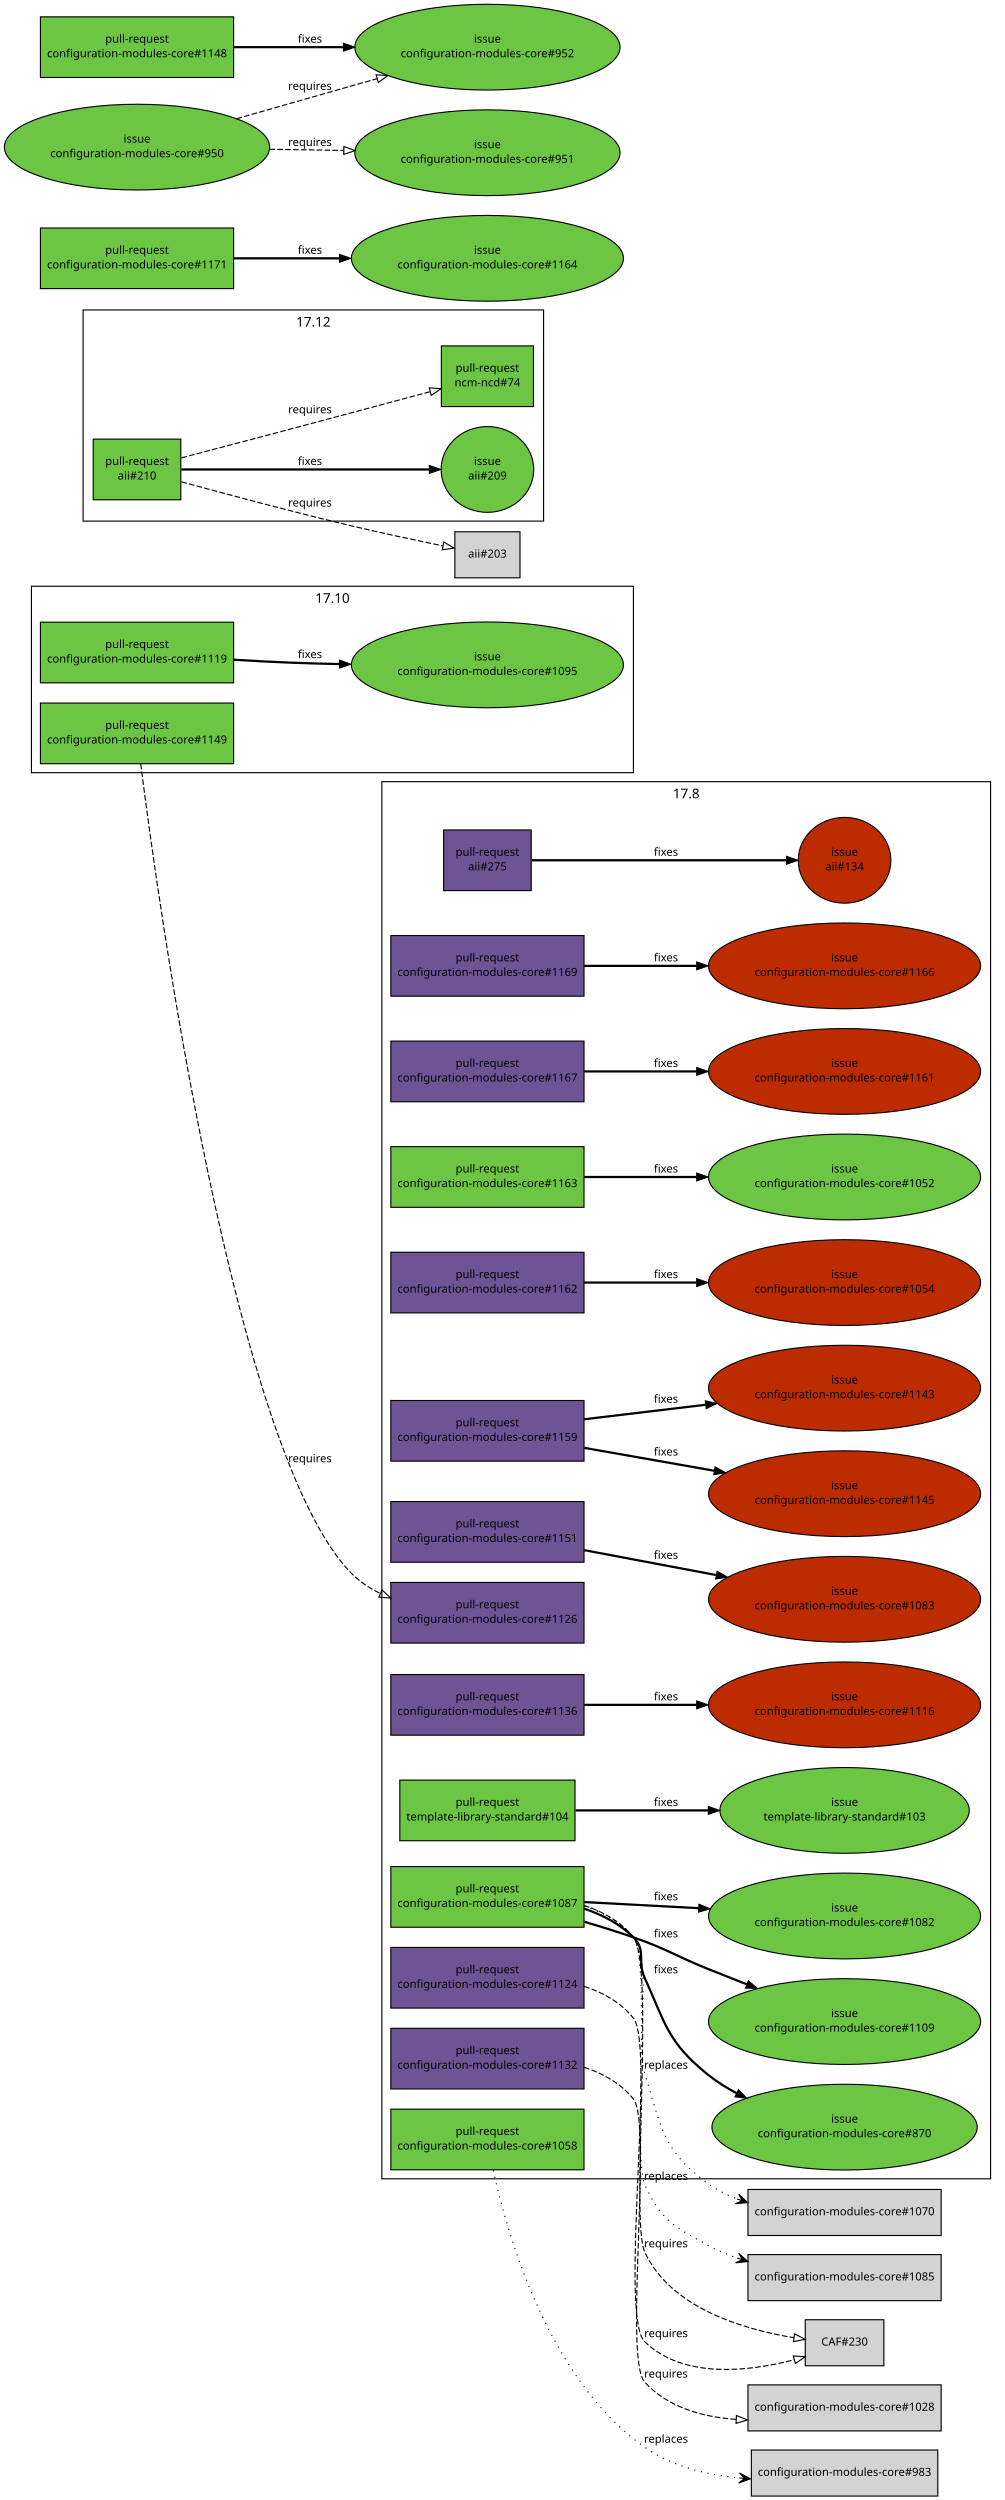
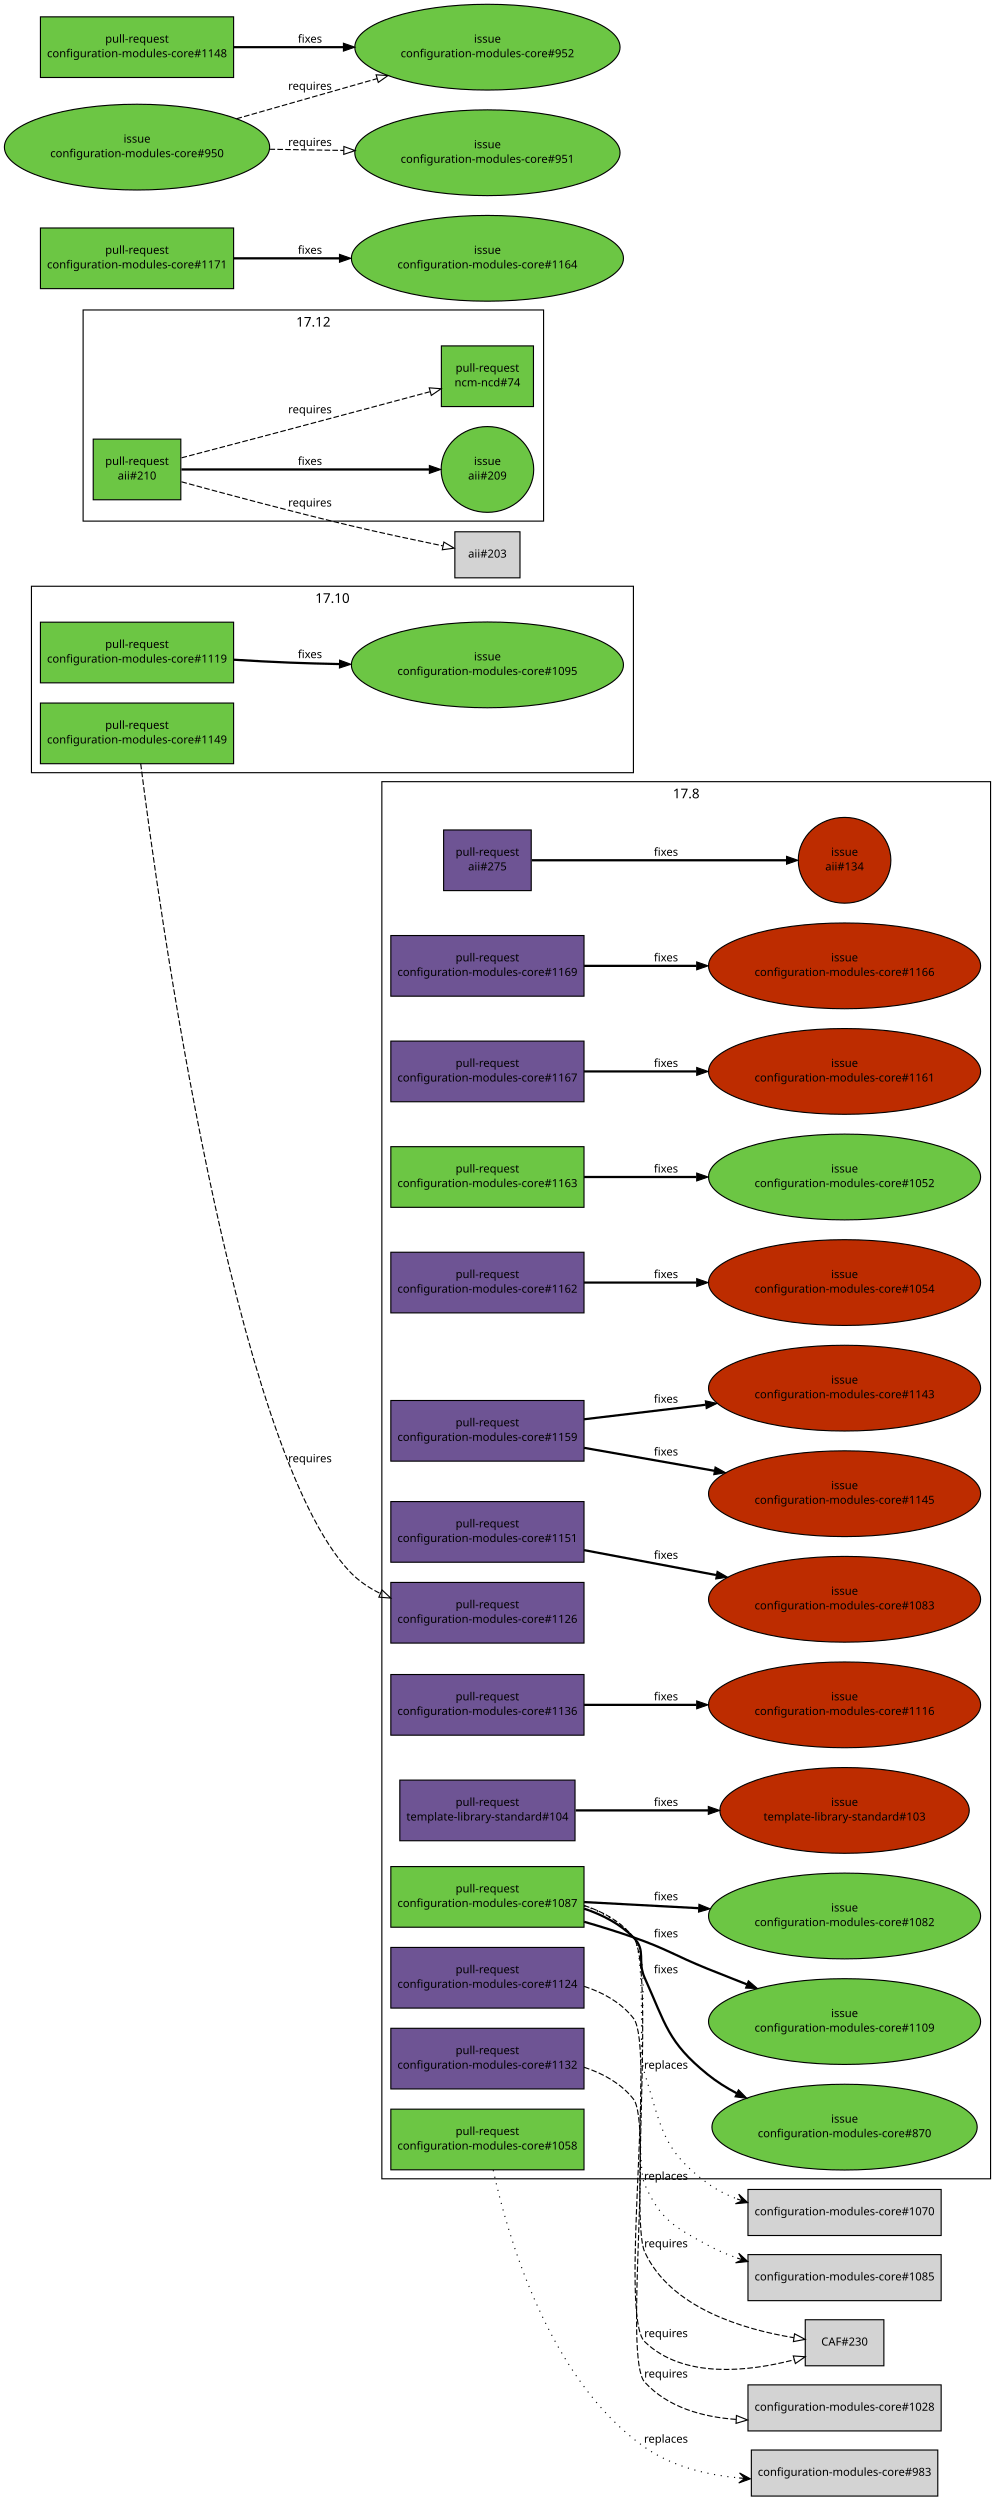
<svg xmlns="http://www.w3.org/2000/svg" xmlns:xlink="http://www.w3.org/1999/xlink" width="894pt" height="2226pt" viewBox="0.00 0.00 894.00 2226.00">
  <g id="graph1" class="graph" transform="scale(1 1) rotate(0) translate(4 2222)">
    <polygon fill="white" stroke="white" points="-4,5 -4,-2222 891,-2222 891,5 -4,5" />
    <g id="graph2" class="cluster">
      <polygon fill="none" stroke="black" points="24,-1534 24,-1700 560,-1700 560,-1534 24,-1534" />
      <text text-anchor="middle" x="292" y="-1685.2" font-family="Sans" font-size="12.00">17.10</text>
    </g>
    <g id="graph3" class="cluster">
      <polygon fill="none" stroke="black" points="336,-282 336,-1526 878,-1526 878,-282 336,-282" />
      <text text-anchor="middle" x="607" y="-1511.2" font-family="Sans" font-size="12.00">17.8</text>
    </g>
    <g id="graph5" class="cluster">
      <polygon fill="none" stroke="black" points="70,-1758 70,-1946 480,-1946 480,-1758 70,-1758" />
      <text text-anchor="middle" x="275" y="-1931.2" font-family="Sans" font-size="12.00">17.12</text>
    </g>
    <g id="node1" class="node">
      <a xlink:href="https://github.com/quattor/aii/pull/275" xlink:title="remove aii-freeipa, deprecated by ncm-freeipa AII support" target="_parent">
        <polygon fill="#6e5494" stroke="black" points="469,-1483 391,-1483 391,-1429 469,-1429 469,-1483" />
        <text text-anchor="middle" x="430" y="-1460" font-family="Sans" font-size="10.00">pull-request</text>
        <text text-anchor="middle" x="430" y="-1447" font-family="Sans" font-size="10.00">aii#275</text>
      </a>
    </g>
    <g id="node3" class="node">
      <a xlink:href="https://github.com/quattor/aii/issues/134" xlink:title="Missing freeipa.pm in AII RPM" target="_parent">
        <ellipse fill="#bd2c00" stroke="black" cx="748" cy="-1456" rx="41.217" ry="38.184" />
        <text text-anchor="middle" x="748" y="-1460" font-family="Sans" font-size="10.00">issue</text>
        <text text-anchor="middle" x="748" y="-1447" font-family="Sans" font-size="10.00">aii#134</text>
      </a>
    </g>
    <g id="edge2" class="edge">
      <path fill="none" stroke="black" stroke-width="2" d="M469.632,-1456C526.883,-1456 632.79,-1456 696.177,-1456" />
      <polygon fill="black" stroke="black" points="696.352,-1459.5 706.352,-1456 696.352,-1452.5 696.352,-1459.5" />
      <text text-anchor="middle" x="589" y="-1460" font-family="Sans" font-size="10.00">fixes</text>
    </g>
    <g id="node4" class="node">
      <a xlink:href="https://github.com/quattor/aii/pull/210" xlink:title="Shellfe: support active config for plugins" target="_parent">
        <polygon fill="#6cc644" stroke="black" points="157,-1831 79,-1831 79,-1777 157,-1777 157,-1831" />
        <text text-anchor="middle" x="118" y="-1808" font-family="Sans" font-size="10.00">pull-request</text>
        <text text-anchor="middle" x="118" y="-1795" font-family="Sans" font-size="10.00">aii#210</text>
      </a>
    </g>
    <g id="node6" class="node">
      <a xlink:href="https://github.com/quattor/aii/issues/209" xlink:title="support ACTIVE_CONFIG" target="_parent">
        <ellipse fill="#6cc644" stroke="black" cx="430" cy="-1804" rx="41.217" ry="38.184" />
        <text text-anchor="middle" x="430" y="-1808" font-family="Sans" font-size="10.00">issue</text>
        <text text-anchor="middle" x="430" y="-1795" font-family="Sans" font-size="10.00">aii#209</text>
      </a>
    </g>
    <g id="edge4" class="edge">
      <path fill="none" stroke="black" stroke-width="2" d="M157.515,-1804C213.473,-1804 315.887,-1804 377.971,-1804" />
      <polygon fill="black" stroke="black" points="378.324,-1807.5 388.324,-1804 378.324,-1800.5 378.324,-1807.5" />
      <text text-anchor="middle" x="272" y="-1808" font-family="Sans" font-size="10.00">fixes</text>
    </g>
    <g id="node8" class="node">
      <a xlink:href="https://github.com/quattor/ncm-ncd/pull/74" xlink:title="Set the current active config as an attribute to the component" target="_parent">
        <polygon fill="#6cc644" stroke="black" points="471,-1914 389,-1914 389,-1860 471,-1860 471,-1914" />
        <text text-anchor="middle" x="430" y="-1891" font-family="Sans" font-size="10.00">pull-request</text>
        <text text-anchor="middle" x="430" y="-1878" font-family="Sans" font-size="10.00">ncm-ncd#74</text>
      </a>
    </g>
    <g id="edge6" class="edge">
      <path fill="none" stroke="black" stroke-dasharray="5,2" d="M157.615,-1814.35C180.525,-1820.36 209.897,-1828.07 236,-1835 284.418,-1847.85 339.589,-1862.65 378.685,-1873.17" />
      <polygon fill="none" stroke="black" points="378.199,-1876.66 388.765,-1875.88 380.018,-1869.91 378.199,-1876.66" />
      <text text-anchor="middle" x="272" y="-1854" font-family="Sans" font-size="10.00">requires</text>
    </g>
    <g id="node10" class="node">
      <polygon fill="lightgrey" stroke="black" points="459,-1748.5 401,-1748.5 401,-1707.5 459,-1707.5 459,-1748.5" />
      <text text-anchor="middle" x="430" y="-1725.5" font-family="Sans" font-size="10.00">aii#203</text>
    </g>
    <g id="edge8" class="edge">
      <path fill="none" stroke="black" stroke-dasharray="5,2" d="M157.528,-1793.01C195.865,-1782.5 255.738,-1766.44 308,-1754 335.344,-1747.49 366.322,-1740.9 390.219,-1735.98" />
      <polygon fill="none" stroke="black" points="391.233,-1739.35 400.329,-1733.91 389.83,-1732.49 391.233,-1739.35" />
      <text text-anchor="middle" x="272" y="-1771" font-family="Sans" font-size="10.00">requires</text>
    </g>
    <g id="node11" class="node">
      <a xlink:href="https://github.com/quattor/configuration-modules-core/pull/1169" xlink:title="ncm-accounts: is_user_or_group function can be used without component" target="_parent">
        <polygon fill="#6e5494" stroke="black" points="516,-1389 344,-1389 344,-1335 516,-1335 516,-1389" />
        <text text-anchor="middle" x="430" y="-1366" font-family="Sans" font-size="10.00">pull-request</text>
        <text text-anchor="middle" x="430" y="-1353" font-family="Sans" font-size="10.00">configuration-modules-core#1169</text>
      </a>
    </g>
    <g id="node13" class="node">
      <a xlink:href="https://github.com/quattor/configuration-modules-core/issues/1166" xlink:title="ncm-systemd: schema depends on components/accounts/functions" target="_parent">
        <ellipse fill="#bd2c00" stroke="black" cx="748" cy="-1362" rx="121.122" ry="38.184" />
        <text text-anchor="middle" x="748" y="-1366" font-family="Sans" font-size="10.00">issue</text>
        <text text-anchor="middle" x="748" y="-1353" font-family="Sans" font-size="10.00">configuration-modules-core#1166</text>
      </a>
    </g>
    <g id="edge10" class="edge">
      <path fill="none" stroke="black" stroke-width="2" d="M516.055,-1362C546.811,-1362 582.215,-1362 615.951,-1362" />
      <polygon fill="black" stroke="black" points="616.361,-1365.5 626.361,-1362 616.361,-1358.5 616.361,-1365.5" />
      <text text-anchor="middle" x="589" y="-1366" font-family="Sans" font-size="10.00">fixes</text>
    </g>
    <g id="node14" class="node">
      <a xlink:href="https://github.com/quattor/configuration-modules-core/pull/1167" xlink:title="ncm-cups: fix compatibility with EL7" target="_parent">
        <polygon fill="#6e5494" stroke="black" points="516,-1295 344,-1295 344,-1241 516,-1241 516,-1295" />
        <text text-anchor="middle" x="430" y="-1272" font-family="Sans" font-size="10.00">pull-request</text>
        <text text-anchor="middle" x="430" y="-1259" font-family="Sans" font-size="10.00">configuration-modules-core#1167</text>
      </a>
    </g>
    <g id="node16" class="node">
      <a xlink:href="https://github.com/quattor/configuration-modules-core/issues/1161" xlink:title="ncm-cups 17.7.0 broken on EL7 (pre-EL7 chkconfig dependency)" target="_parent">
        <ellipse fill="#bd2c00" stroke="black" cx="748" cy="-1268" rx="121.122" ry="38.184" />
        <text text-anchor="middle" x="748" y="-1272" font-family="Sans" font-size="10.00">issue</text>
        <text text-anchor="middle" x="748" y="-1259" font-family="Sans" font-size="10.00">configuration-modules-core#1161</text>
      </a>
    </g>
    <g id="edge12" class="edge">
      <path fill="none" stroke="black" stroke-width="2" d="M516.055,-1268C546.811,-1268 582.215,-1268 615.951,-1268" />
      <polygon fill="black" stroke="black" points="616.361,-1271.5 626.361,-1268 616.361,-1264.5 616.361,-1271.5" />
      <text text-anchor="middle" x="589" y="-1272" font-family="Sans" font-size="10.00">fixes</text>
    </g>
    <g id="node17" class="node">
      <a xlink:href="https://github.com/quattor/configuration-modules-core/pull/1163" xlink:title="ncm-directoryservices: remove unsupported component" target="_parent">
        <polygon fill="#6cc644" stroke="black" points="516,-1201 344,-1201 344,-1147 516,-1147 516,-1201" />
        <text text-anchor="middle" x="430" y="-1178" font-family="Sans" font-size="10.00">pull-request</text>
        <text text-anchor="middle" x="430" y="-1165" font-family="Sans" font-size="10.00">configuration-modules-core#1163</text>
      </a>
    </g>
    <g id="node19" class="node">
      <a xlink:href="https://github.com/quattor/configuration-modules-core/issues/1052" xlink:title="ncm-directoryservices: Archive and remove from repository" target="_parent">
        <ellipse fill="#6cc644" stroke="black" cx="748" cy="-1174" rx="121.122" ry="38.184" />
        <text text-anchor="middle" x="748" y="-1178" font-family="Sans" font-size="10.00">issue</text>
        <text text-anchor="middle" x="748" y="-1165" font-family="Sans" font-size="10.00">configuration-modules-core#1052</text>
      </a>
    </g>
    <g id="edge14" class="edge">
      <path fill="none" stroke="black" stroke-width="2" d="M516.055,-1174C546.811,-1174 582.215,-1174 615.951,-1174" />
      <polygon fill="black" stroke="black" points="616.361,-1177.5 626.361,-1174 616.361,-1170.5 616.361,-1177.5" />
      <text text-anchor="middle" x="589" y="-1178" font-family="Sans" font-size="10.00">fixes</text>
    </g>
    <g id="node20" class="node">
      <a xlink:href="https://github.com/quattor/configuration-modules-core/pull/1162" xlink:title="ncm-mcx: remove unsupported component" target="_parent">
        <polygon fill="#6e5494" stroke="black" points="516,-1107 344,-1107 344,-1053 516,-1053 516,-1107" />
        <text text-anchor="middle" x="430" y="-1084" font-family="Sans" font-size="10.00">pull-request</text>
        <text text-anchor="middle" x="430" y="-1071" font-family="Sans" font-size="10.00">configuration-modules-core#1162</text>
      </a>
    </g>
    <g id="node22" class="node">
      <a xlink:href="https://github.com/quattor/configuration-modules-core/issues/1054" xlink:title="ncm-mcx: Archive and remove from repository" target="_parent">
        <ellipse fill="#bd2c00" stroke="black" cx="748" cy="-1080" rx="121.122" ry="38.184" />
        <text text-anchor="middle" x="748" y="-1084" font-family="Sans" font-size="10.00">issue</text>
        <text text-anchor="middle" x="748" y="-1071" font-family="Sans" font-size="10.00">configuration-modules-core#1054</text>
      </a>
    </g>
    <g id="edge16" class="edge">
      <path fill="none" stroke="black" stroke-width="2" d="M516.055,-1080C546.811,-1080 582.215,-1080 615.951,-1080" />
      <polygon fill="black" stroke="black" points="616.361,-1083.5 626.361,-1080 616.361,-1076.5 616.361,-1083.5" />
      <text text-anchor="middle" x="589" y="-1084" font-family="Sans" font-size="10.00">fixes</text>
    </g>
    <g id="node23" class="node">
      <a xlink:href="https://github.com/quattor/configuration-modules-core/pull/1159" xlink:title="ncm-authconfig: Remove deprecated startstop property" target="_parent">
        <polygon fill="#6e5494" stroke="black" points="516,-975 344,-975 344,-921 516,-921 516,-975" />
        <text text-anchor="middle" x="430" y="-952" font-family="Sans" font-size="10.00">pull-request</text>
        <text text-anchor="middle" x="430" y="-939" font-family="Sans" font-size="10.00">configuration-modules-core#1159</text>
      </a>
    </g>
    <g id="node25" class="node">
      <a xlink:href="https://github.com/quattor/configuration-modules-core/issues/1145" xlink:title="ncm-authconfig: Remove startstop property" target="_parent">
        <ellipse fill="#bd2c00" stroke="black" cx="748" cy="-892" rx="121.122" ry="38.184" />
        <text text-anchor="middle" x="748" y="-896" font-family="Sans" font-size="10.00">issue</text>
        <text text-anchor="middle" x="748" y="-883" font-family="Sans" font-size="10.00">configuration-modules-core#1145</text>
      </a>
    </g>
    <g id="edge18" class="edge">
      <path fill="none" stroke="black" stroke-width="2" d="M516.055,-932.846C551.683,-926.572 593.549,-919.199 631.834,-912.457" />
      <polygon fill="black" stroke="black" points="632.764,-915.847 642.005,-910.666 631.55,-908.953 632.764,-915.847" />
      <text text-anchor="middle" x="589" y="-926" font-family="Sans" font-size="10.00">fixes</text>
    </g>
    <g id="node27" class="node">
      <a xlink:href="https://github.com/quattor/configuration-modules-core/issues/1143" xlink:title="ncm-authconfig: What is startstop supposed to do?" target="_parent">
        <ellipse fill="#bd2c00" stroke="black" cx="748" cy="-986" rx="121.122" ry="38.184" />
        <text text-anchor="middle" x="748" y="-990" font-family="Sans" font-size="10.00">issue</text>
        <text text-anchor="middle" x="748" y="-977" font-family="Sans" font-size="10.00">configuration-modules-core#1143</text>
      </a>
    </g>
    <g id="edge20" class="edge">
      <path fill="none" stroke="black" stroke-width="2" d="M516.055,-958.283C549.346,-962.261 588.082,-966.89 624.256,-971.213" />
      <polygon fill="black" stroke="black" points="624.039,-974.712 634.384,-972.423 624.87,-967.761 624.039,-974.712" />
      <text text-anchor="middle" x="589" y="-973" font-family="Sans" font-size="10.00">fixes</text>
    </g>
    <g id="node28" class="node">
      <a xlink:href="https://github.com/quattor/configuration-modules-core/pull/1151" xlink:title="Escape / unescape functions from CCM::Path" target="_parent">
        <polygon fill="#6e5494" stroke="black" points="516,-885 344,-885 344,-831 516,-831 516,-885" />
        <text text-anchor="middle" x="430" y="-862" font-family="Sans" font-size="10.00">pull-request</text>
        <text text-anchor="middle" x="430" y="-849" font-family="Sans" font-size="10.00">configuration-modules-core#1151</text>
      </a>
    </g>
    <g id="node30" class="node">
      <a xlink:href="https://github.com/quattor/configuration-modules-core/issues/1083" xlink:title="warnings due to deprecated CCM modules" target="_parent">
        <ellipse fill="#bd2c00" stroke="black" cx="748" cy="-798" rx="121.122" ry="38.184" />
        <text text-anchor="middle" x="748" y="-802" font-family="Sans" font-size="10.00">issue</text>
        <text text-anchor="middle" x="748" y="-789" font-family="Sans" font-size="10.00">configuration-modules-core#1083</text>
      </a>
    </g>
    <g id="edge22" class="edge">
      <path fill="none" stroke="black" stroke-width="2" d="M516.055,-841.763C552.189,-834.945 594.741,-826.917 633.465,-819.61" />
      <polygon fill="black" stroke="black" points="634.57,-822.964 643.748,-817.67 633.272,-816.085 634.57,-822.964" />
      <text text-anchor="middle" x="589" y="-834" font-family="Sans" font-size="10.00">fixes</text>
    </g>
    <g id="node31" class="node">
      <a xlink:href="https://github.com/quattor/configuration-modules-core/pull/1149" xlink:title="ncm-metaconfig: rsyslog: rainer script configuration" target="_parent">
        <polygon fill="#6cc644" stroke="black" points="204,-1596 32,-1596 32,-1542 204,-1542 204,-1596" />
        <text text-anchor="middle" x="118" y="-1573" font-family="Sans" font-size="10.00">pull-request</text>
        <text text-anchor="middle" x="118" y="-1560" font-family="Sans" font-size="10.00">configuration-modules-core#1149</text>
      </a>
    </g>
    <g id="node33" class="node">
      <a xlink:href="https://github.com/quattor/configuration-modules-core/pull/1126" xlink:title="ncm-metaconfig: cleanup and switch to 00-tqu" target="_parent">
        <polygon fill="#6e5494" stroke="black" points="516,-813 344,-813 344,-759 516,-759 516,-813" />
        <text text-anchor="middle" x="430" y="-790" font-family="Sans" font-size="10.00">pull-request</text>
        <text text-anchor="middle" x="430" y="-777" font-family="Sans" font-size="10.00">configuration-modules-core#1126</text>
      </a>
    </g>
    <g id="edge24" class="edge">
      <path fill="none" stroke="black" stroke-dasharray="5,2" d="M121.291,-1541.96C136.543,-1420.91 204.048,-929.965 308,-822 315.564,-814.144 324.749,-807.979 334.649,-803.146" />
      <polygon fill="none" stroke="black" points="336.171,-806.3 343.916,-799.071 333.353,-799.892 336.171,-806.3" />
      <text text-anchor="middle" x="272" y="-920" font-family="Sans" font-size="10.00">requires</text>
    </g>
    <g id="node34" class="node">
      <a xlink:href="https://github.com/quattor/configuration-modules-core/pull/1136" xlink:title="ncm-gmond: cleanup and support new configuration options" target="_parent">
        <polygon fill="#6e5494" stroke="black" points="516,-731 344,-731 344,-677 516,-677 516,-731" />
        <text text-anchor="middle" x="430" y="-708" font-family="Sans" font-size="10.00">pull-request</text>
        <text text-anchor="middle" x="430" y="-695" font-family="Sans" font-size="10.00">configuration-modules-core#1136</text>
      </a>
    </g>
    <g id="node36" class="node">
      <a xlink:href="https://github.com/quattor/configuration-modules-core/issues/1116" xlink:title="ncm-gmond: configuration options missing from schema" target="_parent">
        <ellipse fill="#bd2c00" stroke="black" cx="748" cy="-704" rx="121.122" ry="38.184" />
        <text text-anchor="middle" x="748" y="-708" font-family="Sans" font-size="10.00">issue</text>
        <text text-anchor="middle" x="748" y="-695" font-family="Sans" font-size="10.00">configuration-modules-core#1116</text>
      </a>
    </g>
    <g id="edge26" class="edge">
      <path fill="none" stroke="black" stroke-width="2" d="M516.055,-704C546.811,-704 582.215,-704 615.951,-704" />
      <polygon fill="black" stroke="black" points="616.361,-707.5 626.361,-704 616.361,-700.5 616.361,-707.5" />
      <text text-anchor="middle" x="589" y="-708" font-family="Sans" font-size="10.00">fixes</text>
    </g>
    <g id="node37" class="node">
      <a xlink:href="https://github.com/quattor/configuration-modules-core/pull/1132" xlink:title="ncm-metaconfig: hnormalise" target="_parent">
        <polygon fill="#6e5494" stroke="black" points="516,-416 344,-416 344,-362 516,-362 516,-416" />
        <text text-anchor="middle" x="430" y="-393" font-family="Sans" font-size="10.00">pull-request</text>
        <text text-anchor="middle" x="430" y="-380" font-family="Sans" font-size="10.00">configuration-modules-core#1132</text>
      </a>
    </g>
    <g id="node39" class="node">
      <polygon fill="lightgrey" stroke="black" points="834,-98.5 662,-98.5 662,-57.5 834,-57.5 834,-98.5" />
      <text text-anchor="middle" x="748" y="-75.5" font-family="Sans" font-size="10.00">configuration-modules-core#1028</text>
    </g>
    <g id="edge28" class="edge">
      <path fill="none" stroke="black" stroke-dasharray="5,2" d="M516.035,-381.323C532.997,-375.789 548.945,-366.949 560,-353 577.405,-331.038 551.085,-121.675 570,-101 590.503,-78.589 621.201,-69.911 651.357,-67.756" />
      <polygon fill="none" stroke="black" points="651.727,-71.243 661.547,-67.265 651.39,-64.251 651.727,-71.243" />
      <text text-anchor="middle" x="589" y="-105" font-family="Sans" font-size="10.00">requires</text>
    </g>
    <g id="node40" class="node">
      <a xlink:href="https://github.com/quattor/configuration-modules-core/pull/1124" xlink:title="ncm-cron: cleanup and switch to 00-tqu" target="_parent">
        <polygon fill="#6e5494" stroke="black" points="516,-488 344,-488 344,-434 516,-434 516,-488" />
        <text text-anchor="middle" x="430" y="-465" font-family="Sans" font-size="10.00">pull-request</text>
        <text text-anchor="middle" x="430" y="-452" font-family="Sans" font-size="10.00">configuration-modules-core#1124</text>
      </a>
    </g>
    <g id="node42" class="node">
      <polygon fill="lightgrey" stroke="black" points="783,-156.5 713,-156.5 713,-115.5 783,-115.5 783,-156.5" />
      <text text-anchor="middle" x="748" y="-133.5" font-family="Sans" font-size="10.00">CAF#230</text>
    </g>
    <g id="edge30" class="edge">
      <path fill="none" stroke="black" stroke-dasharray="5,2" d="M516.086,-453.364C533.046,-447.827 548.98,-438.976 560,-425 579.825,-399.856 547.032,-159.309 570,-137 604.434,-103.553 662.617,-110.328 703.05,-120.828" />
      <polygon fill="none" stroke="black" points="702.351,-124.266 712.922,-123.555 704.215,-117.518 702.351,-124.266" />
      <text text-anchor="middle" x="589" y="-141" font-family="Sans" font-size="10.00">requires</text>
    </g>
    <g id="node43" class="node">
      <a xlink:href="https://github.com/quattor/configuration-modules-core/pull/1119" xlink:title="ncm-systemd: cleanup, restarting modified unitfiles and initial handling of unconfigured units" target="_parent">
        <polygon fill="#6cc644" stroke="black" points="204,-1668 32,-1668 32,-1614 204,-1614 204,-1668" />
        <text text-anchor="middle" x="118" y="-1645" font-family="Sans" font-size="10.00">pull-request</text>
        <text text-anchor="middle" x="118" y="-1632" font-family="Sans" font-size="10.00">configuration-modules-core#1119</text>
      </a>
    </g>
    <g id="node45" class="node">
      <a xlink:href="https://github.com/quattor/configuration-modules-core/issues/1095" xlink:title="Manual intervention required in order for drop-in unit files to have any affect" target="_parent">
        <ellipse fill="#6cc644" stroke="black" cx="430" cy="-1630" rx="121.122" ry="38.184" />
        <text text-anchor="middle" x="430" y="-1634" font-family="Sans" font-size="10.00">issue</text>
        <text text-anchor="middle" x="430" y="-1621" font-family="Sans" font-size="10.00">configuration-modules-core#1095</text>
      </a>
    </g>
    <g id="edge32" class="edge">
      <path fill="none" stroke="black" stroke-width="2" d="M204.297,-1634.58C220.789,-1633.55 237.921,-1632.62 254,-1632 268.265,-1631.45 283.186,-1631.03 298.047,-1630.72" />
      <polygon fill="black" stroke="black" points="298.387,-1634.21 308.317,-1630.52 298.25,-1627.21 298.387,-1634.21" />
      <text text-anchor="middle" x="272" y="-1636" font-family="Sans" font-size="10.00">fixes</text>
    </g>
    <g id="node46" class="node">
      <a xlink:href="https://github.com/quattor/configuration-modules-core/pull/1087" xlink:title="ncm-network: cleanup, fixes and new features" target="_parent">
        <polygon fill="#6cc644" stroke="black" points="516,-560 344,-560 344,-506 516,-506 516,-560" />
        <text text-anchor="middle" x="430" y="-537" font-family="Sans" font-size="10.00">pull-request</text>
        <text text-anchor="middle" x="430" y="-524" font-family="Sans" font-size="10.00">configuration-modules-core#1087</text>
      </a>
    </g>
    <g id="edge44" class="edge">
      <path fill="none" stroke="black" stroke-dasharray="5,2" d="M516.076,-525.356C533.036,-519.819 548.973,-510.971 560,-497 579.287,-472.564 557.049,-245.309 570,-217 592.866,-167.017 657.995,-147.859 702.791,-140.527" />
      <polygon fill="none" stroke="black" points="703.487,-143.962 712.859,-139.02 702.451,-137.039 703.487,-143.962" />
      <text text-anchor="middle" x="589" y="-221" font-family="Sans" font-size="10.00">requires</text>
    </g>
    <g id="node48" class="node">
      <a xlink:href="https://github.com/quattor/configuration-modules-core/issues/1082" xlink:title="ncm-network: Allow extra routing options for the default route" target="_parent">
        <ellipse fill="#6cc644" stroke="black" cx="748" cy="-516" rx="121.122" ry="38.184" />
        <text text-anchor="middle" x="748" y="-520" font-family="Sans" font-size="10.00">issue</text>
        <text text-anchor="middle" x="748" y="-507" font-family="Sans" font-size="10.00">configuration-modules-core#1082</text>
      </a>
    </g>
    <g id="edge34" class="edge">
      <path fill="none" stroke="black" stroke-width="2" d="M516.055,-528.4C547.445,-526.721 583.678,-524.784 618.038,-522.948" />
      <polygon fill="black" stroke="black" points="618.353,-526.436 628.152,-522.407 617.98,-519.446 618.353,-526.436" />
      <text text-anchor="middle" x="589" y="-530" font-family="Sans" font-size="10.00">fixes</text>
    </g>
    <g id="node50" class="node">
      <a xlink:href="https://github.com/quattor/configuration-modules-core/issues/870" xlink:title="ncm-network: hostname is not set in el7" target="_parent">
        <ellipse fill="#6cc644" stroke="black" cx="748" cy="-328" rx="118.087" ry="38.184" />
        <text text-anchor="middle" x="748" y="-332" font-family="Sans" font-size="10.00">issue</text>
        <text text-anchor="middle" x="748" y="-319" font-family="Sans" font-size="10.00">configuration-modules-core#870</text>
      </a>
    </g>
    <g id="edge36" class="edge">
      <path fill="none" stroke="black" stroke-width="2" d="M516.113,-522.525C532.355,-517.092 547.99,-509.001 560,-497 571.747,-485.263 563.167,-476.135 570,-461 588.768,-419.429 590.553,-403.704 626,-375 633.887,-368.613 642.74,-363.024 651.982,-358.148" />
      <polygon fill="black" stroke="black" points="653.549,-361.278 660.943,-353.689 650.431,-355.011 653.549,-361.278" />
      <text text-anchor="middle" x="589" y="-465" font-family="Sans" font-size="10.00">fixes</text>
    </g>
    <g id="node52" class="node">
      <a xlink:href="https://github.com/quattor/configuration-modules-core/issues/1109" xlink:title="ncm-network: systemd rpm scripts remove HOSTNAME from /etc/sysconfig/network" target="_parent">
        <ellipse fill="#6cc644" stroke="black" cx="748" cy="-422" rx="121.122" ry="38.184" />
        <text text-anchor="middle" x="748" y="-426" font-family="Sans" font-size="10.00">issue</text>
        <text text-anchor="middle" x="748" y="-413" font-family="Sans" font-size="10.00">configuration-modules-core#1109</text>
      </a>
    </g>
    <g id="edge38" class="edge">
      <path fill="none" stroke="black" stroke-width="2" d="M516.155,-510.856C530.885,-506.582 545.959,-501.899 560,-497 590.085,-486.503 596.462,-480.951 626,-469 637.29,-464.432 649.206,-459.714 660.991,-455.11" />
      <polygon fill="black" stroke="black" points="662.351,-458.337 670.4,-451.447 659.811,-451.814 662.351,-458.337" />
      <text text-anchor="middle" x="589" y="-497" font-family="Sans" font-size="10.00">fixes</text>
    </g>
    <g id="node54" class="node">
      <polygon fill="lightgrey" stroke="black" points="834,-214.5 662,-214.5 662,-173.5 834,-173.5 834,-214.5" />
      <text text-anchor="middle" x="748" y="-191.5" font-family="Sans" font-size="10.00">configuration-modules-core#1085</text>
    </g>
    <g id="edge40" class="edge">
      <path fill="none" stroke="black" stroke-dasharray="1,5" d="M516.31,-525.166C533.15,-519.627 548.978,-510.826 560,-497 575.253,-477.866 559.922,-299.298 570,-277 584.24,-245.493 595.662,-239.585 626,-223 634.223,-218.505 643.13,-214.701 652.259,-211.484" />
      <polygon fill="black" stroke="black" points="661.833,-208.339 653.737,-215.735 657.082,-209.899 652.332,-211.46 652.332,-211.46 652.332,-211.46 657.082,-209.899 650.928,-207.184 661.833,-208.339 661.833,-208.339" />
      <text text-anchor="middle" x="589" y="-281" font-family="Sans" font-size="10.00">replaces</text>
    </g>
    <g id="node56" class="node">
      <polygon fill="lightgrey" stroke="black" points="834,-272.5 662,-272.5 662,-231.5 834,-231.5 834,-272.5" />
      <text text-anchor="middle" x="748" y="-249.5" font-family="Sans" font-size="10.00">configuration-modules-core#1070</text>
    </g>
    <g id="edge42" class="edge">
      <path fill="none" stroke="black" stroke-dasharray="1,5" d="M516.266,-524.748C533.003,-519.221 548.799,-510.529 560,-497 577.206,-476.218 562.006,-401.769 570,-376 584.863,-328.087 585.489,-307.587 626,-278 633.935,-272.204 642.891,-267.646 652.255,-264.069" />
      <polygon fill="black" stroke="black" points="661.732,-260.81 653.739,-268.318 657.004,-262.436 652.276,-264.062 652.276,-264.062 652.276,-264.062 657.004,-262.436 650.812,-259.807 661.732,-260.81 661.732,-260.81" />
      <text text-anchor="middle" x="589" y="-380" font-family="Sans" font-size="10.00">replaces</text>
    </g>
    <g id="node58" class="node">
      <a xlink:href="https://github.com/quattor/configuration-modules-core/pull/1058" xlink:title="ncm-ssh: disable insecure ssh ciphersuites and macs" target="_parent">
        <polygon fill="#6cc644" stroke="black" points="516,-344 344,-344 344,-290 516,-290 516,-344" />
        <text text-anchor="middle" x="430" y="-321" font-family="Sans" font-size="10.00">pull-request</text>
        <text text-anchor="middle" x="430" y="-308" font-family="Sans" font-size="10.00">configuration-modules-core#1058</text>
      </a>
    </g>
    <g id="node60" class="node">
      <polygon fill="lightgrey" stroke="black" points="831,-40.5 665,-40.5 665,0.5 831,0.5 831,-40.5" />
      <text text-anchor="middle" x="748" y="-17.5" font-family="Sans" font-size="10.00">configuration-modules-core#983</text>
    </g>
    <g id="edge46" class="edge">
      <path fill="none" stroke="black" stroke-dasharray="1,5" d="M435.17,-289.701C447.433,-233.183 483.953,-103.585 570,-43 594.158,-25.99 624.84,-18.426 653.899,-15.643" />
      <polygon fill="black" stroke="black" points="664.097,-14.851 654.475,-20.112 659.112,-15.238 654.127,-15.626 654.127,-15.626 654.127,-15.626 659.112,-15.238 653.778,-11.139 664.097,-14.851 664.097,-14.851" />
      <text text-anchor="middle" x="589" y="-47" font-family="Sans" font-size="10.00">replaces</text>
    </g>
    <g id="node61" class="node">
      <a xlink:href="https://github.com/quattor/configuration-modules-core/pull/1171" xlink:title="[WIP] ncm-cups enhancements and cleanups" target="_parent">
        <polygon fill="#6cc644" stroke="black" points="204,-2019 32,-2019 32,-1965 204,-1965 204,-2019" />
        <text text-anchor="middle" x="118" y="-1996" font-family="Sans" font-size="10.00">pull-request</text>
        <text text-anchor="middle" x="118" y="-1983" font-family="Sans" font-size="10.00">configuration-modules-core#1171</text>
      </a>
    </g>
    <g id="node63" class="node">
      <a xlink:href="https://github.com/quattor/configuration-modules-core/issues/1164" xlink:title="ncm-cups 17.7.0: configuration of ServerAlias + miscellanous enhancements" target="_parent">
        <ellipse fill="#6cc644" stroke="black" cx="430" cy="-1992" rx="121.122" ry="38.184" />
        <text text-anchor="middle" x="430" y="-1996" font-family="Sans" font-size="10.00">issue</text>
        <text text-anchor="middle" x="430" y="-1983" font-family="Sans" font-size="10.00">configuration-modules-core#1164</text>
      </a>
    </g>
    <g id="edge48" class="edge">
      <path fill="none" stroke="black" stroke-width="2" d="M204.081,-1992C233.133,-1992 266.265,-1992 298.034,-1992" />
      <polygon fill="black" stroke="black" points="298.293,-1995.5 308.293,-1992 298.293,-1988.5 298.293,-1995.5" />
      <text text-anchor="middle" x="272" y="-1996" font-family="Sans" font-size="10.00">fixes</text>
    </g>
    <g id="node64" class="node">
      <a xlink:href="https://github.com/quattor/configuration-modules-core/pull/1148" xlink:title="ncm-spma: Remove support from groups from spma yumng backend" target="_parent">
        <polygon fill="#6cc644" stroke="black" points="204,-2207 32,-2207 32,-2153 204,-2153 204,-2207" />
        <text text-anchor="middle" x="118" y="-2184" font-family="Sans" font-size="10.00">pull-request</text>
        <text text-anchor="middle" x="118" y="-2171" font-family="Sans" font-size="10.00">configuration-modules-core#1148</text>
      </a>
    </g>
    <g id="node66" class="node">
      <a xlink:href="https://github.com/quattor/configuration-modules-core/issues/952" xlink:title="ncm-spma (yumng): Remove support for package groups" target="_parent">
        <ellipse fill="#6cc644" stroke="black" cx="430" cy="-2180" rx="118.087" ry="38.184" />
        <text text-anchor="middle" x="430" y="-2184" font-family="Sans" font-size="10.00">issue</text>
        <text text-anchor="middle" x="430" y="-2171" font-family="Sans" font-size="10.00">configuration-modules-core#952</text>
      </a>
    </g>
    <g id="edge50" class="edge">
      <path fill="none" stroke="black" stroke-width="2" d="M204.081,-2180C234.24,-2180 268.794,-2180 301.657,-2180" />
      <polygon fill="black" stroke="black" points="301.795,-2183.5 311.795,-2180 301.795,-2176.5 301.795,-2183.5" />
      <text text-anchor="middle" x="272" y="-2184" font-family="Sans" font-size="10.00">fixes</text>
    </g>
    <g id="node67" class="node">
      <a xlink:href="https://github.com/quattor/configuration-modules-core/issues/950" xlink:title="ncm-spma: Remove support for package groups from yum backends" target="_parent">
        <ellipse fill="#6cc644" stroke="black" cx="118" cy="-2091" rx="118.087" ry="38.184" />
        <text text-anchor="middle" x="118" y="-2095" font-family="Sans" font-size="10.00">issue</text>
        <text text-anchor="middle" x="118" y="-2082" font-family="Sans" font-size="10.00">configuration-modules-core#950</text>
      </a>
    </g>
    <g id="edge54" class="edge">
      <path fill="none" stroke="black" stroke-dasharray="5,2" d="M206.572,-2116.27C245.601,-2127.4 291.603,-2140.52 331.689,-2151.96" />
      <polygon fill="none" stroke="black" points="330.9,-2155.37 341.477,-2154.75 332.82,-2148.64 330.9,-2155.37" />
      <text text-anchor="middle" x="272" y="-2142" font-family="Sans" font-size="10.00">requires</text>
    </g>
    <g id="node69" class="node">
      <a xlink:href="https://github.com/quattor/configuration-modules-core/issues/951" xlink:title="ncm-spma (yum): Remove support for package groups" target="_parent">
        <ellipse fill="#6cc644" stroke="black" cx="430" cy="-2086" rx="118.087" ry="38.184" />
        <text text-anchor="middle" x="430" y="-2090" font-family="Sans" font-size="10.00">issue</text>
        <text text-anchor="middle" x="430" y="-2077" font-family="Sans" font-size="10.00">configuration-modules-core#951</text>
      </a>
    </g>
    <g id="edge52" class="edge">
      <path fill="none" stroke="black" stroke-dasharray="5,2" d="M235.954,-2089.11C257.578,-2088.76 280.24,-2088.4 302.138,-2088.05" />
      <polygon fill="none" stroke="black" points="302.196,-2091.55 312.138,-2087.89 302.083,-2084.55 302.196,-2091.55" />
      <text text-anchor="middle" x="272" y="-2092" font-family="Sans" font-size="10.00">requires</text>
    </g>
    <g id="node71" class="node">
      <a xlink:href="https://github.com/quattor/template-library-standard/pull/104" xlink:title="Add CPUs used in Mellanox SN2100 and SN2700 switches" target="_parent">
-         <polygon fill="#6cc644" stroke="black" points="508,-637 352,-637 352,-583 508,-583 508,-637" />
+         <polygon fill="#6e5494" stroke="black" points="508,-637 352,-637 352,-583 508,-583 508,-637" />
        <text text-anchor="middle" x="430" y="-614" font-family="Sans" font-size="10.00">pull-request</text>
        <text text-anchor="middle" x="430" y="-601" font-family="Sans" font-size="10.00">template-library-standard#104</text>
      </a>
    </g>
    <g id="node73" class="node">
      <a xlink:href="https://github.com/quattor/template-library-standard/issues/103" xlink:title="hardware/cpu/intel add embedded cpus" target="_parent">
-         <ellipse fill="#6cc644" stroke="black" cx="748" cy="-610" rx="111.016" ry="38.184" />
+         <ellipse fill="#bd2c00" stroke="black" cx="748" cy="-610" rx="111.016" ry="38.184" />
        <text text-anchor="middle" x="748" y="-614" font-family="Sans" font-size="10.00">issue</text>
        <text text-anchor="middle" x="748" y="-601" font-family="Sans" font-size="10.00">template-library-standard#103</text>
      </a>
    </g>
    <g id="edge56" class="edge">
      <path fill="none" stroke="black" stroke-width="2" d="M508.607,-610C544.138,-610 586.937,-610 626.462,-610" />
      <polygon fill="black" stroke="black" points="626.702,-613.5 636.702,-610 626.702,-606.5 626.702,-613.5" />
      <text text-anchor="middle" x="589" y="-614" font-family="Sans" font-size="10.00">fixes</text>
    </g>
  </g>
</svg>
